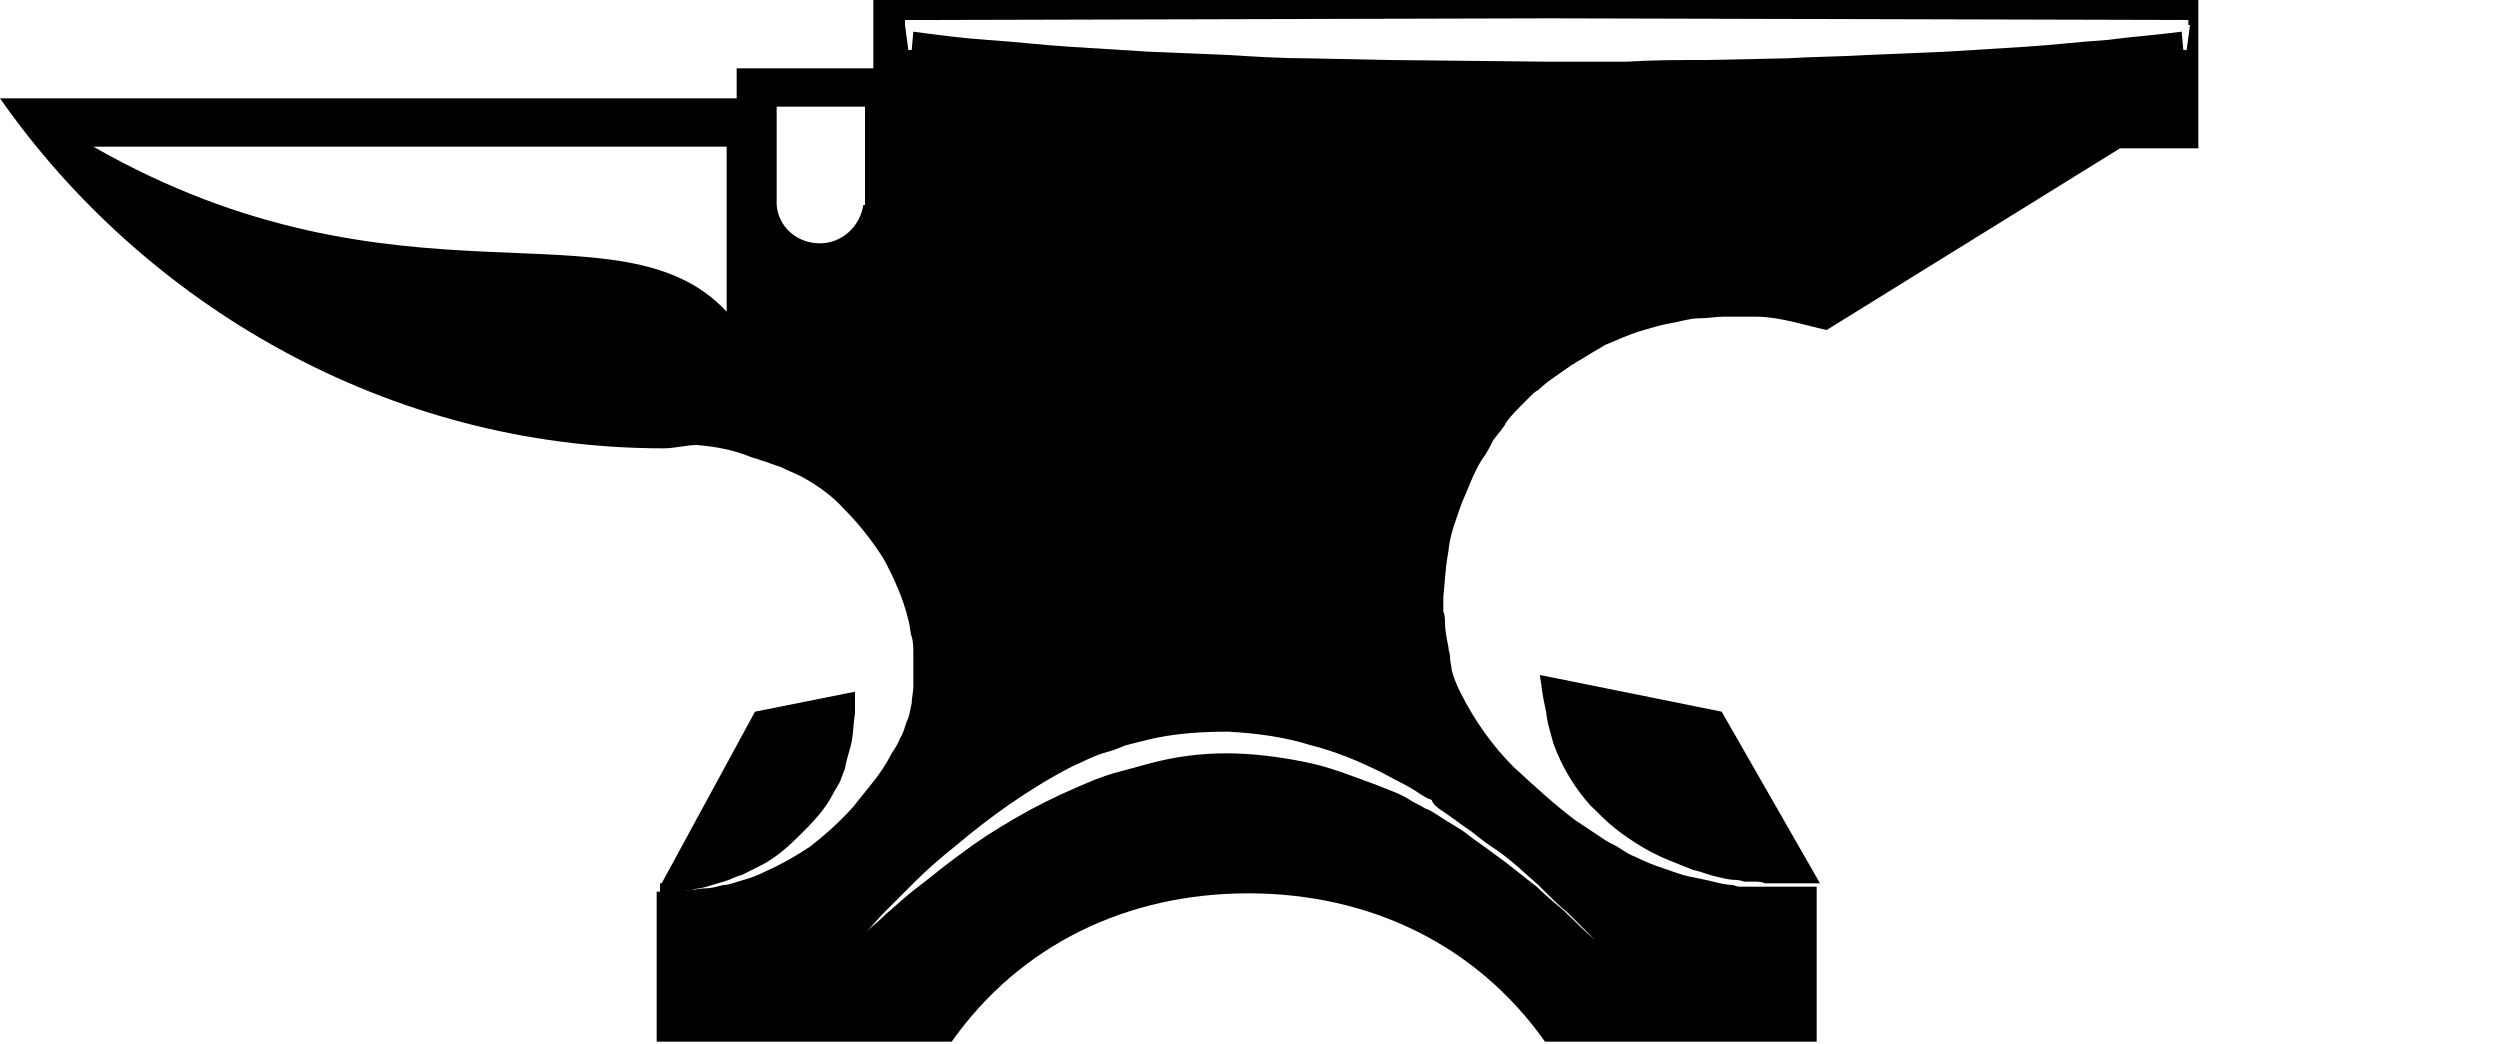
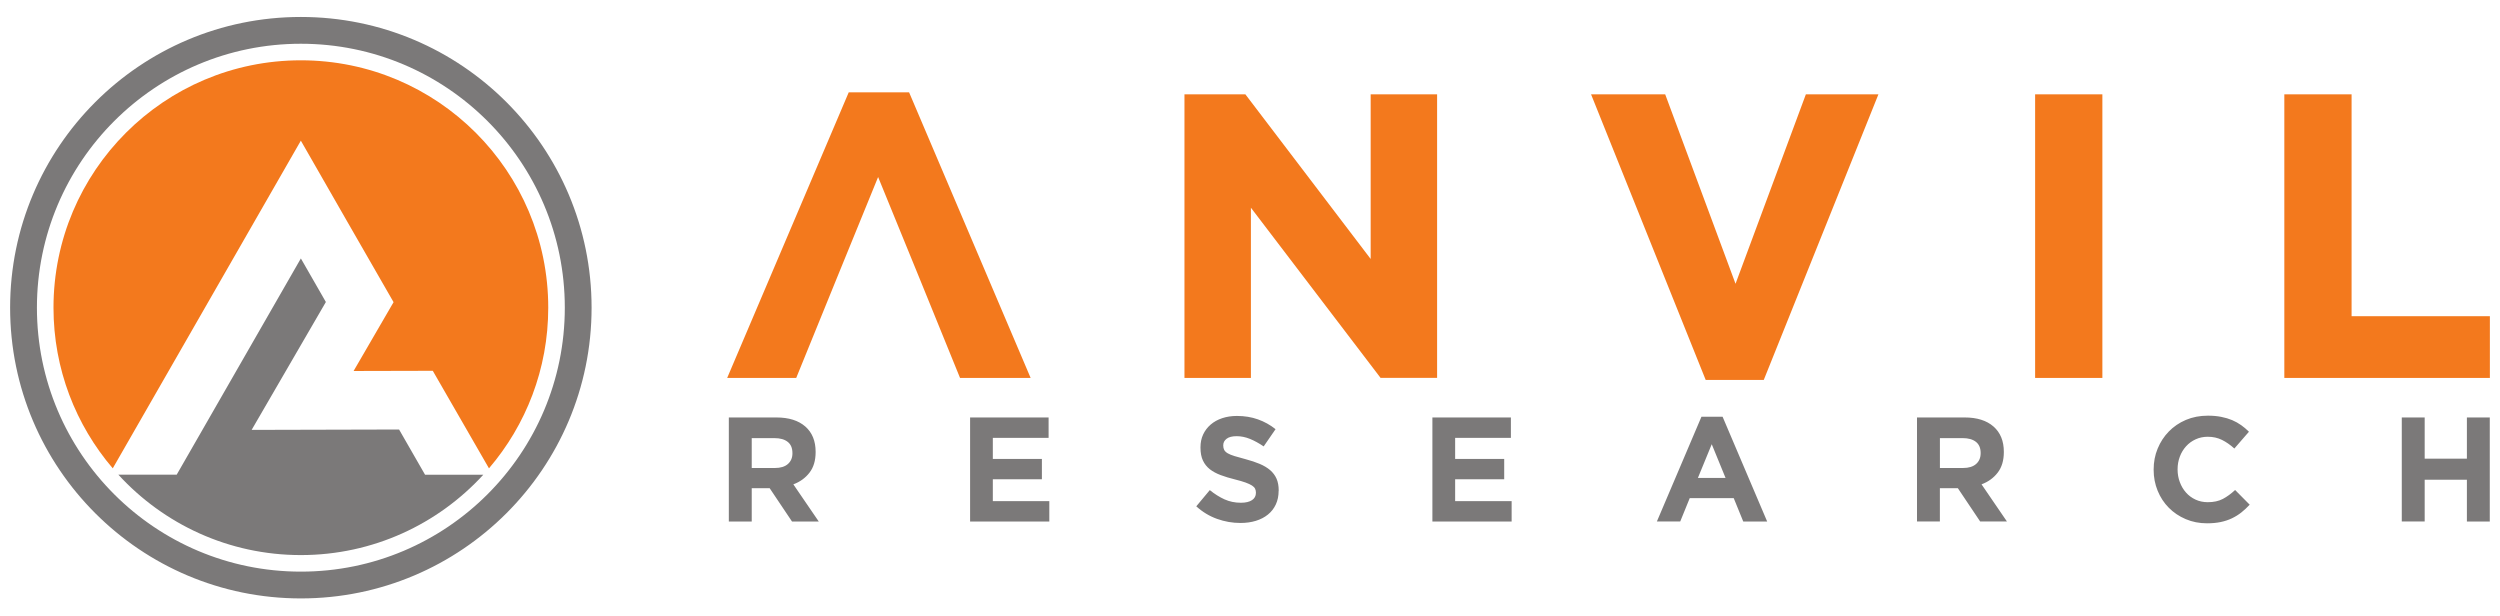
- <svg xmlns="http://www.w3.org/2000/svg" version="1.1" id="Layer_1" x="0px" y="0px" viewBox="0 0 150 62.6" enable-background="new 0 0 150 62.6" xml:space="preserve">
-   <g>
-     <path d="M41.5,53.4c0.3-0.1,0.6-0.1,0.9-0.2c0.3-0.1,0.7-0.2,1-0.3c0.4-0.1,0.7-0.3,1.1-0.4c0.4-0.2,0.8-0.4,1.2-0.6   c0.8-0.4,1.6-1.1,2.3-1.8c0.7-0.7,1.5-1.5,2-2.5c0.1-0.2,0.3-0.5,0.4-0.7c0.1-0.3,0.2-0.5,0.3-0.8c0.1-0.6,0.3-1.1,0.4-1.6   c0.1-0.5,0.1-1.1,0.2-1.7c0-0.3,0-0.5,0-0.8c0-0.2,0-0.3,0-0.5l-6,1.2L39.7,53c0,0-0.1,0-0.1,0v0.6c0,0,0.3,0,0.6,0   C40.4,53.5,41,53.5,41.5,53.4z" />
-     <path d="M109.7,0H77.6H52.4v4.1h-8.2v1.8h-4.1H0c8.6,12.3,23.2,21,39.8,21c0.7,0,1.4-0.2,2-0.2C43,26.8,44,27,45,27.4   c0.2,0.1,0.4,0.1,0.6,0.2c0.4,0.1,0.8,0.3,1.2,0.4c0.4,0.2,0.9,0.4,1.3,0.6c0.9,0.5,1.8,1.1,2.6,2c0.8,0.8,1.6,1.8,2.3,2.9   c0.6,1.1,1.2,2.4,1.5,3.7c0.1,0.3,0.1,0.7,0.2,1c0.1,0.3,0.1,0.7,0.1,1l0,0.5l0,0.3l0,0.1l0,0l0,0l0,0.1l0,0.1c0,0.3,0,0.6,0,0.9   c0,0.3-0.1,0.7-0.1,1c-0.1,0.4-0.1,0.7-0.3,1.1c-0.1,0.3-0.2,0.7-0.4,1c-0.1,0.3-0.3,0.6-0.5,0.9c-0.3,0.6-0.7,1.2-1.1,1.7   c-0.4,0.5-0.8,1-1.2,1.5c-0.8,0.9-1.7,1.7-2.6,2.4c-0.9,0.6-1.8,1.1-2.7,1.5c-0.4,0.2-0.9,0.4-1.3,0.5c-0.4,0.1-0.8,0.3-1.2,0.3   c0,0,0,0,0,0c-0.4,0.1-0.7,0.2-1.1,0.2c-0.3,0-0.6,0.1-0.9,0.1c-0.5,0.1-1.1,0-1.4,0.1c-0.3,0-0.6,0-0.6,0v9h17.7   c4.1-5.8,10.5-8.9,17.8-8.9s13.7,3.1,17.8,8.9h16.3v-9.3l-4,0h1.3c0,0-0.2,0-0.6,0c-0.2,0-0.4,0-0.7,0c-0.1,0-0.3,0-0.5,0   c-0.2,0-0.3,0-0.5-0.1c-0.4,0-0.8-0.1-1.2-0.2c-0.4-0.1-0.9-0.2-1.4-0.3c-0.5-0.1-1-0.3-1.6-0.5c-0.6-0.2-1.1-0.4-1.7-0.7   c-0.3-0.1-0.6-0.3-0.9-0.5c-0.3-0.2-0.6-0.3-0.9-0.5c-0.6-0.4-1.2-0.8-1.8-1.2c-1.2-0.9-2.4-2-3.7-3.2c-1.2-1.2-2.3-2.7-3.2-4.5   c-0.2-0.4-0.4-0.9-0.5-1.3C87.1,40,87,39.7,87,39.4l0,0c0-0.2-0.1-0.4-0.1-0.6c-0.1-0.5-0.2-1-0.2-1.4c0-0.2,0-0.5-0.1-0.7l0-0.4   l0-0.2l0-0.1l0,0c0-0.1,0,0.1,0-0.2l0,0c0.1-0.9,0.1-1.6,0.3-2.7c0.1-1.1,0.5-2,0.8-2.9c0.4-0.9,0.7-1.8,1.2-2.6   c0.3-0.4,0.5-0.8,0.7-1.2c0.3-0.4,0.6-0.7,0.8-1.1c0.3-0.4,0.6-0.7,0.9-1l0.5-0.5c0.2-0.2,0.3-0.3,0.5-0.4c0.3-0.3,0.7-0.6,1-0.8   c0.3-0.2,0.7-0.5,1-0.7c0.2-0.1,0.3-0.2,0.5-0.3c0.2-0.1,0.3-0.2,0.5-0.3c0.3-0.2,0.7-0.4,1-0.6c0.7-0.3,1.4-0.6,2-0.8   c0.7-0.2,1.3-0.4,1.9-0.5c0.6-0.1,1.2-0.3,1.7-0.3c0.6,0,1.1-0.1,1.5-0.1c0.5,0,0.9,0,1.3,0c0.2,0,0.4,0,0.5,0c0,0,0,0,0.1,0   c0,0,0,0,0,0c1.5,0,2.9,0.5,4.3,0.8l17.6-10.9h4.7V0H109.7z M43.6,18.7c-6.4-6.9-19.6,0.6-38-9.9h38V18.7z M51.8,12.3L51.8,12.3   c-0.2,1.3-1.3,2.3-2.6,2.3c-1.4,0-2.5-1-2.6-2.3h0V6.4h5.3V12.3z M86.6,48.7c0.6,0.4,1.1,0.8,1.7,1.2c0.5,0.4,1,0.8,1.5,1.1   c1,0.7,1.8,1.5,2.5,2.1c0.7,0.7,1.3,1.3,1.8,1.7c1,1,1.6,1.6,1.6,1.6s-0.6-0.5-1.6-1.5c-0.5-0.5-1.2-1-1.9-1.7   c-0.8-0.6-1.6-1.3-2.6-2c-0.5-0.4-1-0.7-1.5-1.1c-0.5-0.4-1.1-0.7-1.7-1.1c-0.3-0.2-0.6-0.4-0.9-0.5c-0.3-0.2-0.6-0.3-0.9-0.5   c-0.6-0.4-1.3-0.6-2-0.9c-1.4-0.5-2.8-1.1-4.4-1.4c-1.5-0.3-3.1-0.5-4.6-0.5c-1.6,0-3.1,0.2-4.6,0.6c-0.4,0.1-0.7,0.2-1.1,0.3   c-0.4,0.1-0.7,0.2-1.1,0.3c-0.7,0.2-1.4,0.5-2.1,0.8c-1.4,0.6-2.6,1.2-3.8,1.9c-1.2,0.7-2.3,1.4-3.2,2.1c-1,0.7-1.8,1.4-2.6,2   c-0.8,0.6-1.4,1.2-1.9,1.6c-0.5,0.5-0.9,0.8-1.2,1.1c-0.3,0.3-0.4,0.4-0.4,0.4s0.1-0.1,0.4-0.4c0.3-0.3,0.6-0.7,1.1-1.2   c0.5-0.5,1.1-1.1,1.8-1.8c0.7-0.7,1.5-1.4,2.5-2.2c1.9-1.6,4.2-3.3,6.9-4.7c0.7-0.3,1.4-0.7,2.2-0.9c0.4-0.1,0.8-0.3,1.1-0.4   c0.4-0.1,0.8-0.2,1.2-0.3c1.6-0.4,3.3-0.5,4.9-0.5c1.7,0.1,3.3,0.3,4.9,0.8c1.6,0.4,3,1,4.4,1.7c0.7,0.4,1.4,0.7,2,1.1   c0.3,0.2,0.6,0.4,0.9,0.5C86,48.3,86.3,48.5,86.6,48.7z M131.4,1.5l-0.2,1.5H131l-0.1-1.1c-1.5,0.2-3,0.3-4.5,0.5   c-1.6,0.1-3.2,0.3-4.8,0.4l-4.8,0.3l-4.8,0.2c-1.6,0.1-3.2,0.1-4.8,0.2l-4.8,0.1c-1.6,0-3.2,0-4.8,0.1l-4.8,0l-9.5-0.1l-4.8-0.1   c-1.6,0-3.2-0.1-4.8-0.2l-4.8-0.2l-4.8-0.3c-1.6-0.1-3.2-0.3-4.8-0.4c-1.5-0.1-3-0.3-4.5-0.5l-0.1,1.1h-0.2l-0.2-1.5V1.2H55l38-0.1   l38,0.1h0.3V1.5z" />
-     <path d="M103.3,42.7l-10.9-2.2c0,0.3,0.1,0.5,0.1,0.8l0.1,0.6l0.1,0.5c0.1,0.4,0.1,0.7,0.2,1.1c0.1,0.4,0.2,0.7,0.3,1.1   c0.5,1.4,1.3,2.7,2.2,3.7c0.5,0.5,1,1,1.5,1.4c0.5,0.4,1.1,0.8,1.6,1.1c0.5,0.3,1.1,0.6,1.6,0.8c0.5,0.2,1,0.4,1.5,0.6   c0.5,0.1,0.9,0.3,1.4,0.4c0.4,0.1,0.8,0.2,1.2,0.2c0.2,0,0.4,0.1,0.5,0.1c0.2,0,0.3,0,0.5,0c0.3,0,0.5,0,0.7,0.1c0.4,0,0.6,0,0.6,0   h2.7L103.3,42.7z" />
-   </g>
+ <svg xmlns="http://www.w3.org/2000/svg" viewBox="0 0 260 64" height="64" width="260">
+   <path d="M258.937 54.237v-10.82h-2.38v4.282h-4.39v-4.284h-2.382v10.82h2.382v-4.343h4.39v4.344h2.38zm-173.786 0l-2.643-3.865c.69-.257 1.25-.66 1.677-1.212.428-.552.64-1.265.64-2.14v-.032c0-1.124-.357-2-1.072-2.63-.717-.627-1.72-.942-3.007-.942h-4.948v10.82h2.382v-3.46h1.868l2.32 3.46h2.783zm-2.737-7.094c0 .462-.156.834-.47 1.112-.315.278-.766.417-1.354.417h-2.41v-3.107h2.364c.587 0 1.045.128 1.375.387.33.257.493.644.493 1.16v.03zm26.715 7.094V52.12h-5.875v-2.273h5.103V47.73h-5.103v-2.195h5.8v-2.12h-8.164v10.822h8.238zm23.856-3.198v-.033c0-.474-.075-.882-.225-1.222-.15-.34-.372-.636-.665-.89-.294-.25-.655-.467-1.082-.648-.428-.18-.914-.343-1.46-.487-.465-.124-.85-.232-1.153-.324-.304-.092-.543-.19-.72-.293-.173-.104-.295-.22-.363-.35-.066-.128-.1-.28-.1-.454v-.032c0-.27.116-.493.348-.673.232-.182.58-.27 1.044-.27.462 0 .926.095 1.39.284.464.19.937.45 1.423.78l1.236-1.793c-.557-.444-1.168-.784-1.833-1.02-.664-.237-1.394-.356-2.187-.356-.557 0-1.067.08-1.53.233-.465.155-.863.376-1.2.666-.334.287-.594.63-.78 1.027-.186.396-.278.84-.278 1.337v.03c0 .537.085.985.255 1.346.17.36.41.66.718.904.31.24.687.445 1.13.61.442.166.937.315 1.484.45.452.113.82.22 1.105.323.282.104.504.206.664.31.158.103.266.214.323.332.058.118.086.254.086.41v.03c0 .32-.14.57-.41.75-.274.18-.658.27-1.153.27-.618 0-1.188-.12-1.708-.355-.522-.238-1.03-.558-1.525-.96l-1.406 1.686c.648.588 1.37 1.024 2.164 1.308.793.283 1.6.424 2.427.424.59 0 1.125-.075 1.61-.224.483-.15.9-.365 1.25-.65.35-.282.625-.633.82-1.05.195-.417.294-.895.294-1.43zm24.225 3.197V52.12h-5.875v-2.273h5.102V47.73h-5.102v-2.195h5.798v-2.12h-8.164v10.822h8.24zm26.575 0l-4.637-10.898h-2.196l-4.637 10.897h2.428l.988-2.426h4.577l.99 2.427h2.488zm-4.328-4.53h-2.876l1.44-3.508 1.437 3.508zm29.266 4.53l-2.643-3.865c.69-.257 1.25-.66 1.676-1.212.428-.552.643-1.265.643-2.14v-.032c0-1.124-.36-2-1.076-2.63-.716-.627-1.72-.942-3.007-.942h-4.948v10.82h2.38v-3.46h1.87l2.32 3.46h2.783zm-2.736-7.094c0 .462-.158.834-.472 1.112-.314.278-.766.417-1.354.417h-2.41v-3.107h2.366c.588 0 1.045.128 1.376.387.33.257.495.644.495 1.16v.03zm27.982 5.348l-1.517-1.53c-.422.392-.846.7-1.274.928-.43.227-.952.34-1.57.34-.465 0-.89-.09-1.275-.27-.388-.18-.718-.426-.99-.734-.274-.31-.488-.67-.642-1.084-.154-.41-.232-.85-.232-1.313v-.03c0-.465.08-.9.233-1.308.154-.407.37-.765.65-1.075.278-.308.61-.55.996-.726.386-.177.806-.265 1.26-.265.546 0 1.038.11 1.475.326.44.218.868.515 1.29.898l1.517-1.748c-.248-.247-.515-.473-.804-.68-.288-.207-.603-.38-.943-.527-.34-.142-.72-.257-1.136-.338-.42-.083-.88-.124-1.385-.124-.834 0-1.597.147-2.288.44-.69.295-1.282.697-1.778 1.207-.496.51-.883 1.103-1.16 1.778-.28.674-.417 1.4-.417 2.172v.03c0 .774.138 1.5.417 2.182.277.677.664 1.268 1.16 1.768.495.5 1.08.893 1.76 1.183.68.29 1.42.434 2.212.434.525 0 1-.044 1.423-.132.42-.088.812-.217 1.166-.387.357-.17.684-.373.984-.61.297-.238.587-.506.865-.804" fill="#7b7979" />
+   <path d="M244.565 32.887h14.382v6.416H237.57V9.81h6.995v23.077zM31.29 6.272c14.207 0 25.727 11.52 25.727 25.728 0 6.377-2.32 12.21-6.164 16.707-1.99-3.463-3.83-6.656-5.844-10.144l-8.235.02 4.157-7.158c-3.157-5.468-6.492-11.308-9.643-16.796L11.727 48.706C7.884 44.21 5.563 38.377 5.563 32c0-14.207 11.52-25.728 25.726-25.728zm60.034 12.136c-2.85 6.96-5.68 13.93-8.517 20.895h-7.18l12.64-29.698h6.28l12.638 29.698h-7.342c-4.93-12.092-3.452-8.53-8.52-20.895zm38.77 3.196v17.7h-6.91V9.81h6.335l13.03 17.122V9.812h6.91V39.3h-5.88l-13.485-17.698zm50.4 7.913L187.81 9.81h7.546l-11.923 29.7h-6.042L165.47 9.81h7.71l7.317 19.707zm38.153 9.786h-6.995V9.81h6.995v29.493" fill="#f3791d" fill-rule="evenodd" />
+   <path d="M31.29 1.764c16.697 0 30.235 13.54 30.235 30.236S47.987 62.236 31.29 62.236C14.592 62.236 1.052 48.696 1.052 32c0-16.697 13.54-30.236 30.236-30.236zM50.266 49.37c-4.704 5.137-11.466 8.358-18.978 8.358-7.51 0-14.273-3.22-18.977-8.36h6.064L31.29 26.877l2.6 4.532-7.72 13.3 15.334-.04 2.7 4.7h6.063zM31.29 4.55c15.158 0 27.45 12.29 27.45 27.45 0 15.157-12.292 27.45-27.45 27.45S3.84 47.158 3.84 32c0-15.16 12.292-27.45 27.45-27.45" fill="#7b7979" fill-rule="evenodd" />
</svg>
